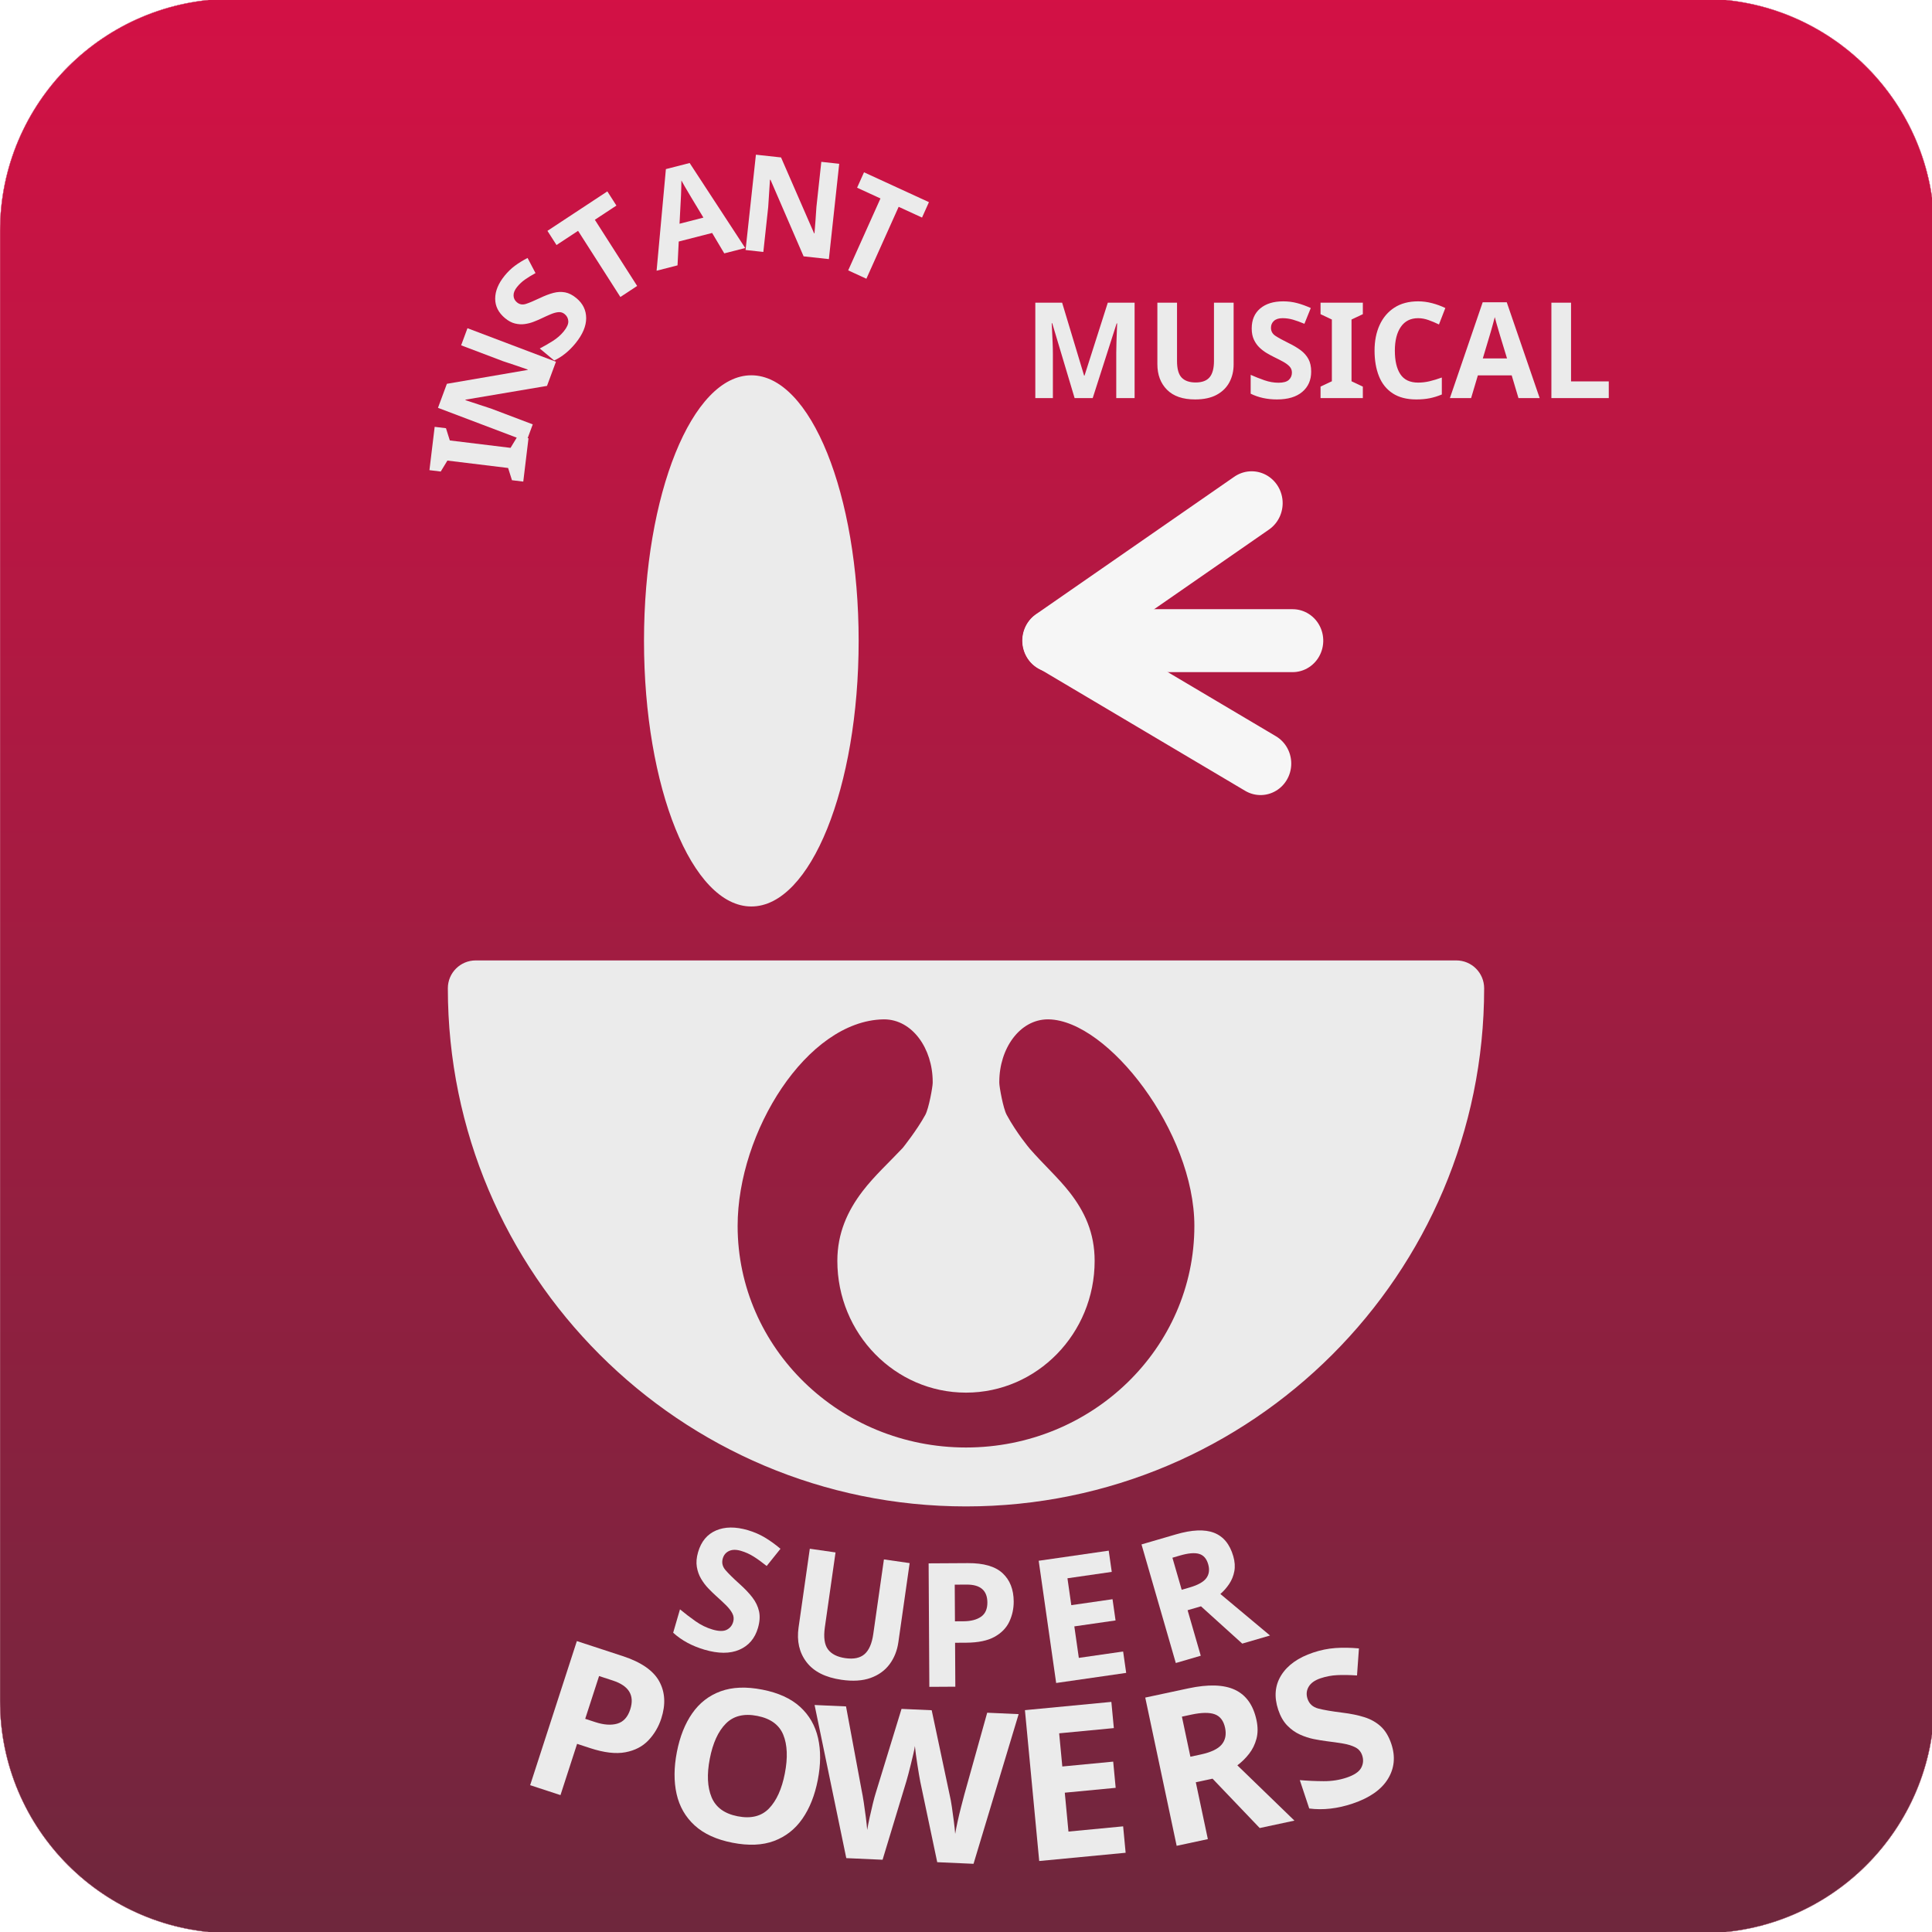
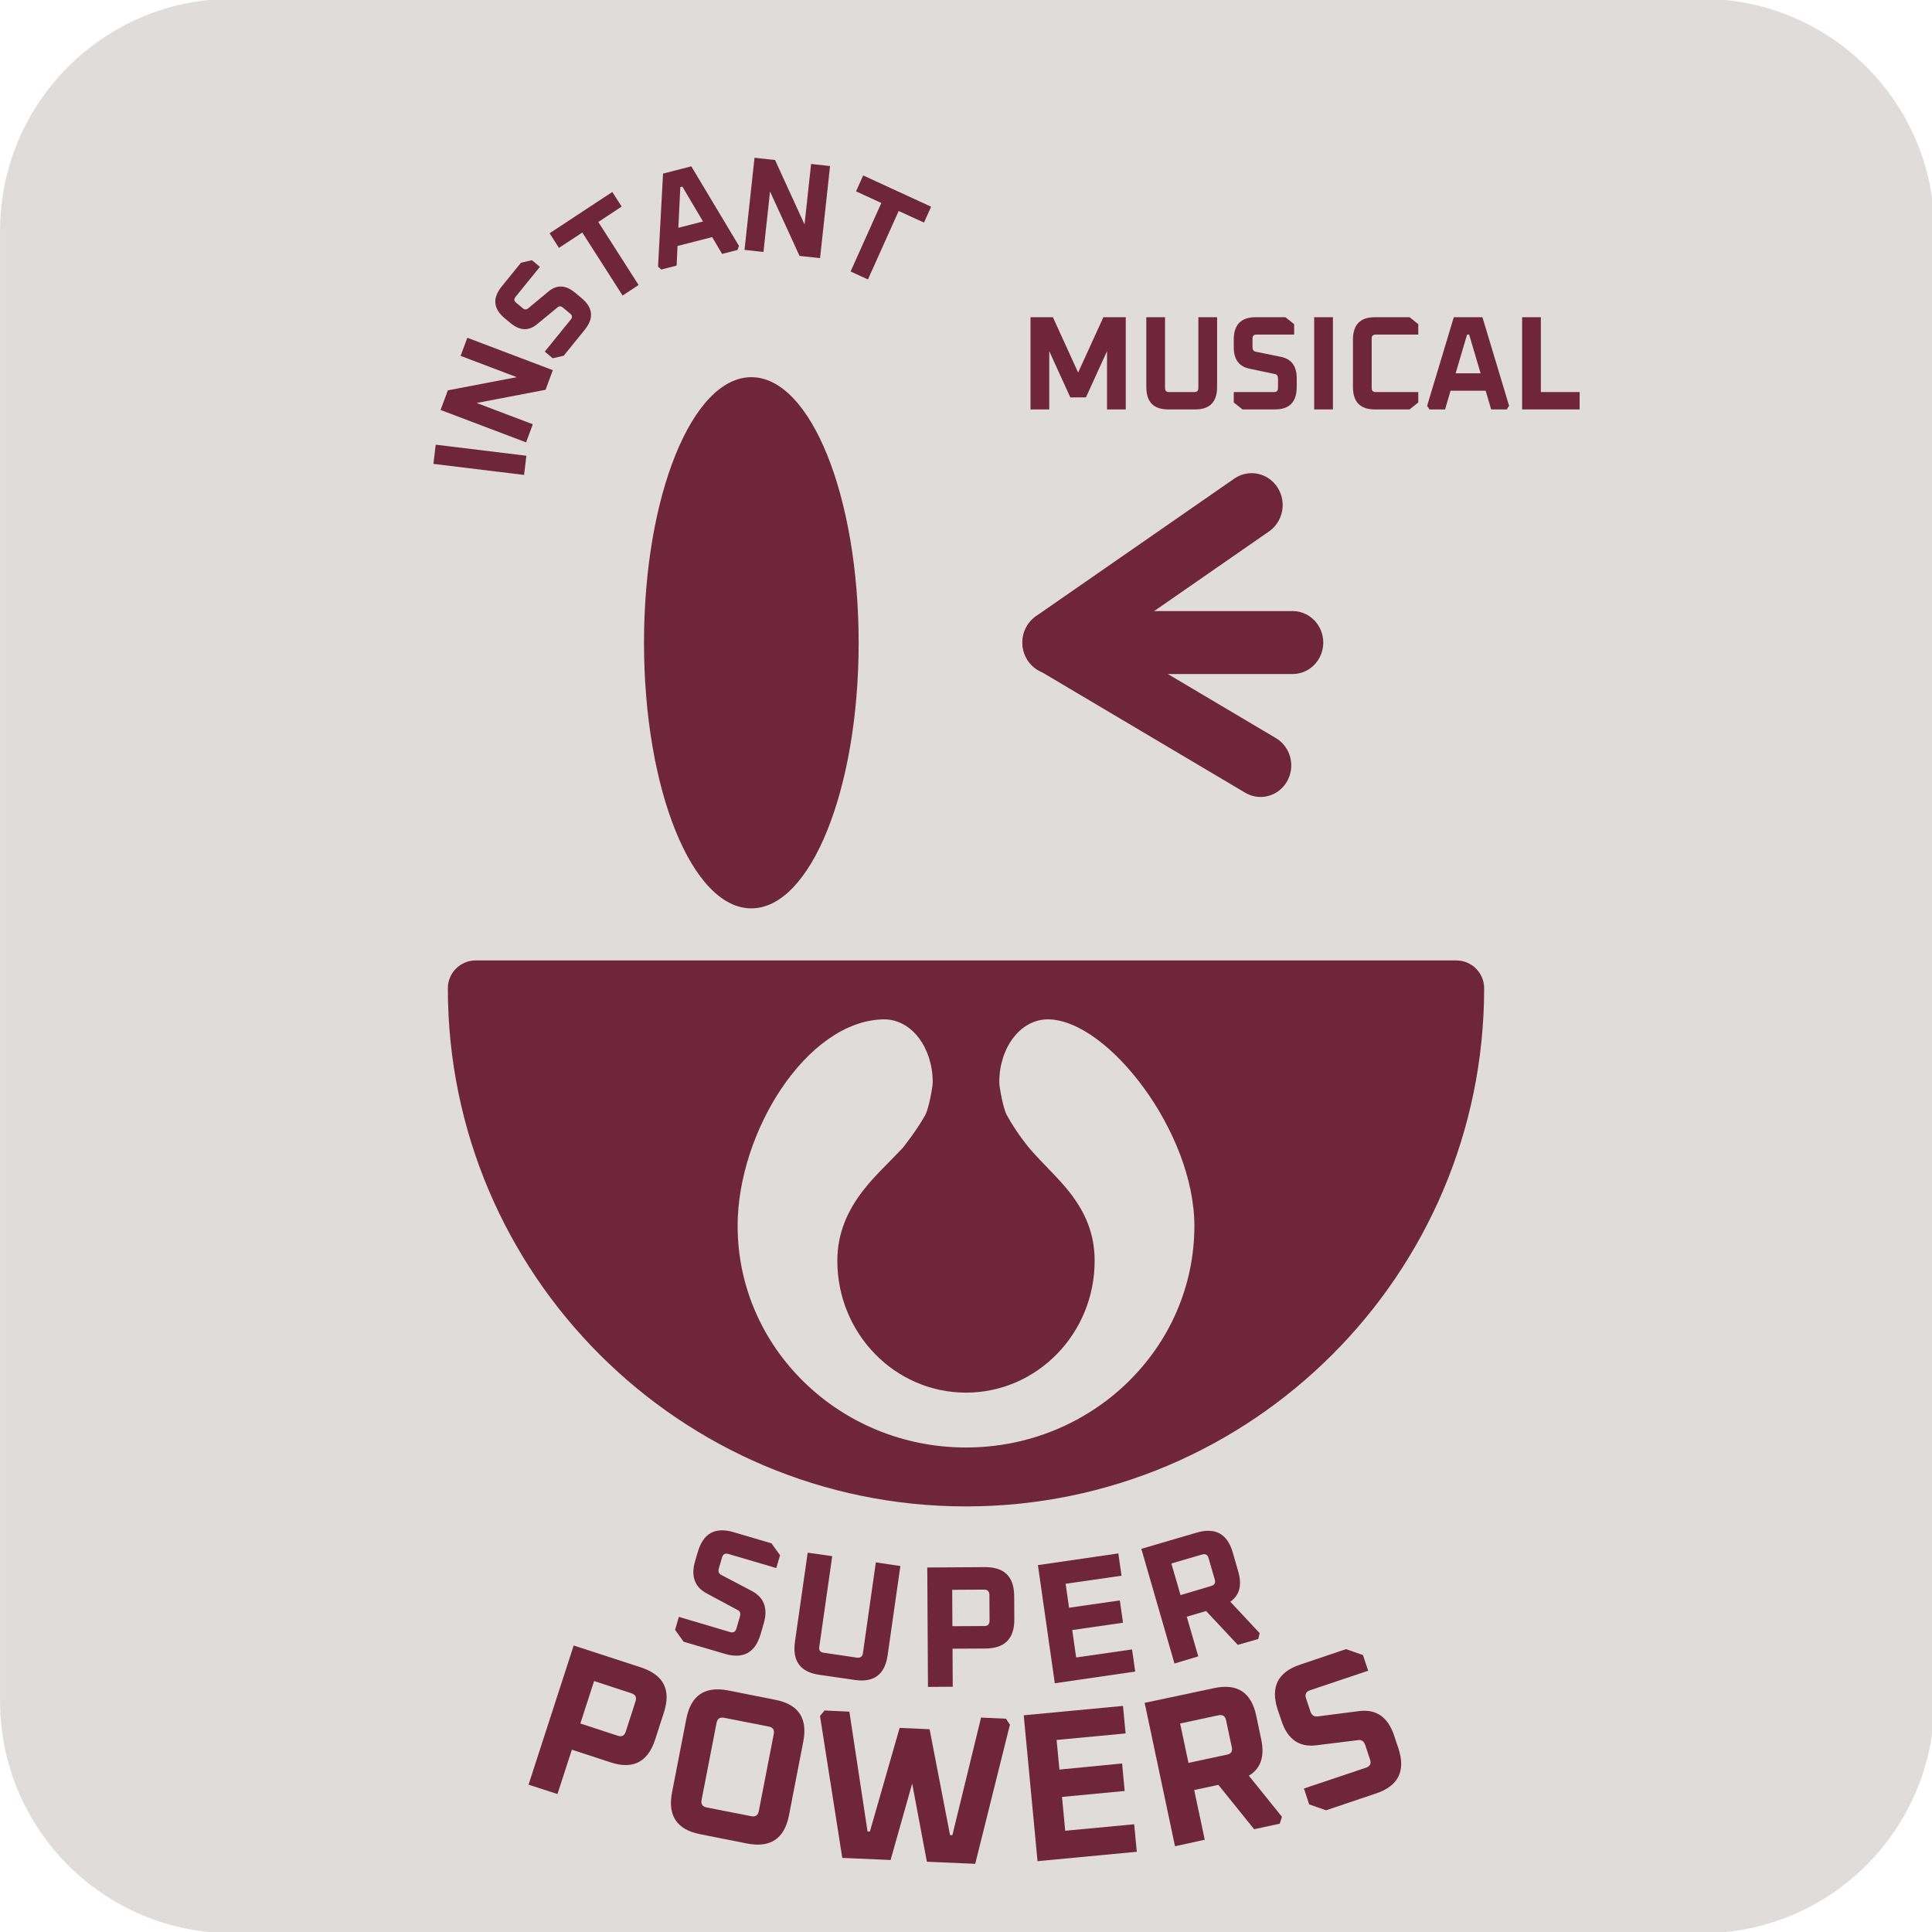
<svg xmlns="http://www.w3.org/2000/svg" width="100%" height="100%" viewBox="0 0 10240 10240" version="1.1" xml:space="preserve" style="fill-rule:evenodd;clip-rule:evenodd;stroke-linecap:round;stroke-linejoin:round;stroke-miterlimit:1.5;">
-   <g id="LIGHT" transform="matrix(1,0,0,1,-927.244,-927.244)">
-     <g id="Royal-Society-Plum" transform="matrix(0.847743,0,0,0.847743,927.244,920.737)">
-       <path d="M12094.5,1451.34L12094.5,10643.1C12094.5,11444.2 11444.2,12094.5 10643.1,12094.5L1451.34,12094.5C650.323,12094.5 0,11444.2 0,10643.1L0,1451.34C0,650.323 650.323,0 1451.34,0L10643.1,0C11444.2,0 12094.5,650.323 12094.5,1451.34Z" style="fill:rgb(111,38,61);stroke:rgb(246,246,246);stroke-width:1.18px;" />
-     </g>
-     <g id="Royal-Society-Red" transform="matrix(0.847743,0,0,0.847743,927.244,920.737)">
-       <path d="M12094.5,1451.34L12094.5,10643.1C12094.5,11444.2 11444.2,12094.5 10643.1,12094.5L1451.34,12094.5C650.323,12094.5 0,11444.2 0,10643.1L0,1451.34C0,650.323 650.323,0 1451.34,0L10643.1,0C11444.2,0 12094.5,650.323 12094.5,1451.34Z" style="fill:rgb(211,18,69);stroke:rgb(246,246,246);stroke-width:1.18px;" />
-     </g>
+   <g id="LIGHT-embedded" transform="matrix(1,0,0,1,-927.244,-927.244)">
    <g id="Royal-Society-Grey" transform="matrix(0.847743,0,0,0.847743,927.244,920.737)">
      <path d="M12094.5,1451.34L12094.5,10643.1C12094.5,11444.2 11444.2,12094.5 10643.1,12094.5L1451.34,12094.5C650.323,12094.5 0,11444.2 0,10643.1L0,1451.34C0,650.323 650.323,0 1451.34,0L10643.1,0C11444.2,0 12094.5,650.323 12094.5,1451.34Z" style="fill:rgb(224,220,219);stroke:rgb(246,246,246);stroke-width:1.18px;" />
    </g>
    <g id="Logo" transform="matrix(62.1718,0,0,62.1718,2938.65,4359.09)">
      <path d="M94.173,29.051C94.173,27.741 93.11,26.678 91.799,26.678L8.201,26.678C6.89,26.678 5.827,27.741 5.827,29.051C5.827,53.431 25.62,73.224 50,73.224C74.38,73.224 94.173,53.431 94.173,29.051ZM53.472,39.849C53.166,39.29 52.845,37.466 52.84,37.134C52.839,37.101 52.839,37.068 52.839,37.034C52.839,34.192 54.58,31.701 56.991,31.701C57.013,31.701 57.034,31.701 57.055,31.702C62.111,31.808 69.469,41.299 69.469,49.311C69.469,59.737 60.745,68.201 50,68.201C39.255,68.201 30.531,59.737 30.531,49.311C30.531,41.299 36.436,31.839 42.945,31.702C42.966,31.701 42.987,31.701 43.009,31.701C45.42,31.701 47.161,34.192 47.161,37.034C47.161,37.067 47.161,37.1 47.16,37.134C47.155,37.467 46.834,39.29 46.529,39.849C45.818,41.151 44.62,42.648 44.601,42.668C43.458,43.885 42.186,45.043 41.191,46.343C39.901,48.028 39.032,49.929 39.032,52.291C39.032,58.491 43.947,63.524 50,63.524C56.053,63.524 60.967,58.491 60.967,52.291C60.967,49.895 60.11,48.075 58.814,46.421C57.854,45.196 56.608,44.074 55.442,42.737C55.367,42.648 54.318,41.4 53.472,39.849Z" style="fill:rgb(111,38,61);" />
    </g>
-     <g id="Text-Source" transform="matrix(1.39871,0,0,1.42964,-2078.87,-4974.99)">
-       <g transform="matrix(0.558221,0,0,0.548775,2156.53,2797.19)">
-         <g transform="matrix(0.959732,0.280919,-0.280919,0.959732,3967.24,-719.731)">
-           <text x="4494.09px" y="13478.1px" style="font-family:'Oxanium-Bold', 'Oxanium';font-weight:700;font-size:1168.4px;fill:rgb(111,38,61);">S</text>
-         </g>
-         <g transform="matrix(0.989878,0.141918,-0.141918,0.989878,1997.64,-608.863)">
-           <text x="5267.37px" y="13700.4px" style="font-family:'Oxanium-Bold', 'Oxanium';font-weight:700;font-size:1168.4px;fill:rgb(111,38,61);">U</text>
-         </g>
-         <g transform="matrix(0.999983,-0.00580669,0.00580669,0.999983,-80.1581,36.1783)">
-           <text x="6190.33px" y="13822.4px" style="font-family:'Oxanium-Bold', 'Oxanium';font-weight:700;font-size:1168.4px;fill:rgb(111,38,61);">P</text>
-         </g>
-         <g transform="matrix(0.98985,-0.142114,0.142114,0.98985,-1891.13,1142.41)">
-           <text x="7052.31px" y="13810.7px" style="font-family:'Oxanium-Bold', 'Oxanium';font-weight:700;font-size:1168.4px;fill:rgb(111,38,61);">E</text>
-         </g>
-         <g transform="matrix(0.96028,-0.279039,0.279039,0.96028,-3507.58,2739.13)">
-           <text x="7867.57px" y="13690.1px" style="font-family:'Oxanium-Bold', 'Oxanium';font-weight:700;font-size:1168.4px;fill:rgb(111,38,61);">R</text>
-         </g>
+     <g transform="matrix(1.39871,0,0,1.42964,-2078.87,-4974.99)">
+       <g transform="matrix(4.0549,0,0,67.8026,880.039,-87004.4)">
+         <path d="M943.861,1433.21L947.386,1432.5L995.241,1433.33C998.328,1433.38 1000.32,1433.32 1001.23,1433.13L1004.48,1432.48C1005.35,1432.31 1004.57,1432.18 1002.11,1432.12L973.817,1431.23C962.191,1430.88 958.441,1430.28 962.568,1429.45L965.098,1428.95C970.159,1427.93 981.334,1427.57 998.624,1427.87L1033.97,1428.48L1041.97,1429.13L1038.44,1429.83L993.676,1429.06C990.588,1429.01 988.593,1429.07 987.689,1429.26L984.752,1429.85C983.909,1430.02 984.698,1430.14 987.12,1430.21L1015.46,1431.08C1027.09,1431.44 1030.84,1432.04 1026.71,1432.86L1023.82,1433.44C1018.76,1434.46 1007.58,1434.82 990.293,1434.52L951.854,1433.86L943.861,1433.21Z" style="fill:rgb(111,38,61);" />
      </g>
-       <g transform="matrix(0.558221,0,0,0.548775,1419.3,3136.91)">
-         <g transform="matrix(0.950834,0.309701,-0.309701,0.950834,4517.47,-801.676)">
-           <text x="4783.65px" y="13827.1px" style="font-family:'Oxanium-Bold', 'Oxanium';font-weight:700;font-size:1433.94px;fill:rgb(111,38,61);">P</text>
-         </g>
-         <g transform="matrix(0.981515,0.191387,-0.191387,0.981515,2810.56,-833.901)">
-           <text x="5722.14px" y="14132.5px" style="font-family:'Oxanium-Bold', 'Oxanium';font-weight:700;font-size:1433.94px;fill:rgb(111,38,61);">O</text>
-         </g>
-         <g transform="matrix(0.999011,0.0444702,-0.0444702,0.999011,644.787,-287.83)">
-           <text x="6791.61px" y="14348.2px" style="font-family:'Oxanium-Bold', 'Oxanium';font-weight:700;font-size:1433.94px;fill:rgb(111,38,61);">W</text>
-         </g>
-         <g transform="matrix(0.99551,-0.0946549,0.0946549,0.99551,-1325.27,843.96)">
-           <text x="8233.53px" y="14391.6px" style="font-family:'Oxanium-Bold', 'Oxanium';font-weight:700;font-size:1433.94px;fill:rgb(111,38,61);">E</text>
-         </g>
-         <g transform="matrix(0.978076,-0.208251,0.208251,0.978076,-2777.69,2223.01)">
-           <text x="9168.8px" y="14303.5px" style="font-family:'Oxanium-Bold', 'Oxanium';font-weight:700;font-size:1433.94px;fill:rgb(111,38,61);">R</text>
-         </g>
-         <g transform="matrix(0.948564,-0.316586,0.316586,0.948564,-3938.87,3937.28)">
-           <text x="10147.4px" y="14090.4px" style="font-family:'Oxanium-Bold', 'Oxanium';font-weight:700;font-size:1433.94px;fill:rgb(111,38,61);">S</text>
-         </g>
+       <g transform="matrix(4.0549,0,0,67.8026,880.039,-87004.4)">
+         <path d="M1055.87,1433.87L1067.79,1428.99L1090.72,1429.18L1078.62,1434.14C1078.16,1434.33 1079.53,1434.44 1082.71,1434.46L1113.92,1434.73C1117.1,1434.75 1118.92,1434.67 1119.38,1434.49L1131.48,1429.52L1154.4,1429.72L1142.49,1434.6C1139.93,1435.65 1129.74,1436.1 1111.9,1435.95L1078.79,1435.67C1060.95,1435.52 1053.32,1434.92 1055.87,1433.87Z" style="fill:rgb(111,38,61);" />
      </g>
-       <g transform="matrix(0.277025,0,0,0.278361,6594.22,4294.83)">
-         <g transform="matrix(1779.93,0,0,1779.93,6031.7,2870.19)">
-                 </g>
-         <text x="-2095.46px" y="2870.18px" style="font-family:'Oxanium-Bold', 'Oxanium';font-weight:700;font-size:1779.93px;fill:rgb(111,38,61);">MUSICAL</text>
+       <g transform="matrix(4.0549,0,0,67.8026,880.039,-87004.4)">
+         <path d="M1180.19,1436.33L1179.54,1429.8L1233.59,1429.78C1251.6,1429.78 1260.66,1430.3 1260.77,1431.36L1260.89,1432.63C1260.99,1433.69 1252.04,1434.22 1234.03,1434.23L1203.14,1434.24L1203.35,1436.32L1180.19,1436.33ZM1203.02,1433.01L1232.94,1433C1236.15,1433 1237.75,1432.9 1237.74,1432.71L1237.6,1431.3C1237.58,1431.11 1235.96,1431.01 1232.74,1431.01L1202.83,1431.02L1203.02,1433.01Z" style="fill:rgb(111,38,61);" />
      </g>
-       <g transform="matrix(0.479992,-0.278821,0.279925,0.475608,3353.16,5200.39)">
-         <g transform="matrix(0.60503,-0.796203,0.796203,0.60503,-652.214,1201.5)">
-           <text x="884.922px" y="1258.14px" style="font-family:'Oxanium-Bold', 'Oxanium';font-weight:700;font-size:902.853px;fill:rgb(111,38,61);">I</text>
-         </g>
-         <g transform="matrix(0.775502,-0.631345,0.631345,0.775502,-448.304,866.684)">
-           <text x="994.514px" y="1063.71px" style="font-family:'Oxanium-Bold', 'Oxanium';font-weight:700;font-size:902.853px;fill:rgb(111,38,61);">N</text>
-         </g>
-         <g transform="matrix(0.938119,-0.346314,0.346314,0.938119,-145.001,549.744)">
-           <text x="1465.8px" y="680.615px" style="font-family:'Oxanium-Bold', 'Oxanium';font-weight:700;font-size:902.853px;fill:rgb(111,38,61);">S</text>
-         </g>
-         <g transform="matrix(0.998916,-0.0465409,0.0465409,0.998916,-21.5188,89.2581)">
-           <text x="1906.04px" y="506.741px" style="font-family:'Oxanium-Bold', 'Oxanium';font-weight:700;font-size:902.853px;fill:rgb(111,38,61);">T</text>
-         </g>
-         <g transform="matrix(0.960367,0.278737,-0.278737,0.960367,226.184,-650.667)">
-           <text x="2401.18px" y="470.046px" style="font-family:'Oxanium-Bold', 'Oxanium';font-weight:700;font-size:902.853px;fill:rgb(111,38,61);">A</text>
-         </g>
-         <g transform="matrix(0.803558,0.595227,-0.595227,0.803558,937.483,-1624.28)">
-           <text x="2929.55px" y="608.163px" style="font-family:'Oxanium-Bold', 'Oxanium';font-weight:700;font-size:902.853px;fill:rgb(111,38,61);">N</text>
-         </g>
-         <g transform="matrix(0.577221,0.816588,-0.816588,0.577221,2237.97,-2380.62)">
-           <text x="3418.05px" y="970.985px" style="font-family:'Oxanium-Bold', 'Oxanium';font-weight:700;font-size:902.853px;fill:rgb(111,38,61);">T</text>
-         </g>
+       <g transform="matrix(4.0549,0,0,67.8026,880.039,-87004.4)">
+         <path d="M1298.72,1436.13L1282.94,1429.67L1358.1,1429.03L1361.07,1430.25L1308.84,1430.69L1312.04,1432L1359.49,1431.6L1362.46,1432.82L1315.02,1433.22L1318.67,1434.72L1370.9,1434.28L1373.87,1435.49L1298.72,1436.13Z" style="fill:rgb(111,38,61);" />
+       </g>
+       <g transform="matrix(4.0549,0,0,67.8026,880.039,-87004.4)">
+         <path d="M1410.56,1435.05L1379.59,1428.78L1431.49,1427.89C1448.79,1427.6 1459.95,1427.96 1464.98,1428.97L1470.1,1430.01C1473.84,1430.77 1471.38,1431.32 1462.73,1431.67L1490.15,1433.39L1488.87,1433.71L1469.72,1434.03L1440.1,1432.18L1422.03,1432.49L1432.8,1434.66L1410.56,1435.05ZM1416.2,1431.31L1444.93,1430.81C1448.02,1430.76 1449.11,1430.64 1448.21,1430.46L1442.38,1429.28C1441.48,1429.1 1439.49,1429.04 1436.4,1429.09L1407.67,1429.58L1416.2,1431.31Z" style="fill:rgb(111,38,61);" />
+       </g>
+       <g transform="matrix(4.92155,0,0,70.8822,-173.569,-90776.8)">
+         <path d="M878.913,1432.26L913.669,1424.98L965.63,1426.13C982.95,1426.52 988.79,1427.3 983.148,1428.48L976.399,1429.9C970.757,1431.08 959.276,1431.48 941.956,1431.09L912.264,1430.43L901.182,1432.75L878.913,1432.26ZM918.812,1429.06L947.576,1429.7C950.669,1429.77 952.719,1429.7 953.727,1429.49L961.282,1427.9C962.29,1427.69 961.247,1427.55 958.154,1427.48L929.39,1426.84L918.812,1429.06Z" style="fill:rgb(111,38,61);" />
+       </g>
+       <g transform="matrix(4.92155,0,0,70.8822,-173.569,-90776.8)">
+         <path d="M989.403,1432.66L1000.42,1428.81C1003.91,1427.59 1014.59,1427.1 1032.47,1427.33L1068.87,1427.82C1086.75,1428.06 1093.94,1428.78 1090.46,1430L1079.44,1433.86C1075.95,1435.08 1065.27,1435.57 1047.39,1435.34L1010.99,1434.85C993.113,1434.61 985.916,1433.88 989.403,1432.66ZM1012.14,1433.06C1011.52,1433.28 1012.8,1433.4 1016,1433.45L1050.48,1433.91C1053.67,1433.95 1055.58,1433.86 1056.2,1433.64L1067.72,1429.61C1068.34,1429.39 1067.06,1429.26 1063.86,1429.22L1029.38,1428.76C1026.19,1428.72 1024.28,1428.81 1023.66,1429.03L1012.14,1433.06Z" style="fill:rgb(111,38,61);" />
+       </g>
+       <g transform="matrix(4.92155,0,0,70.8822,-173.569,-90776.8)">
+         <path d="M1103.33,1428.67L1106.77,1428.38L1125.94,1428.44L1139.93,1434.71L1141.72,1434.71L1164.63,1429.29L1187.7,1429.36L1203.46,1434.9L1205.25,1434.9L1227.33,1428.75L1246.51,1428.81L1249.56,1429.12L1222.83,1436.4L1185.62,1436.29L1174.29,1432.2L1157.67,1436.2L1120.47,1436.09L1103.33,1428.67Z" style="fill:rgb(111,38,61);" />
+       </g>
+       <g transform="matrix(4.92155,0,0,70.8822,-173.569,-90776.8)">
+         <path d="M1270.81,1436.26L1260.18,1428.63L1336.61,1428.14L1338.61,1429.58L1285.5,1429.92L1287.66,1431.47L1335.91,1431.15L1337.91,1432.59L1289.66,1432.9L1292.12,1434.67L1345.23,1434.33L1347.23,1435.77L1270.81,1436.26Z" style="fill:rgb(111,38,61);" />
+       </g>
+       <g transform="matrix(4.92155,0,0,70.8822,-173.569,-90776.8)">
+         <path d="M1376.66,1435.48L1353.29,1427.98L1406.74,1427.21C1424.55,1426.95 1435.36,1427.43 1439.15,1428.64L1443.01,1429.88C1445.84,1430.79 1442.66,1431.42 1433.5,1431.79L1459,1433.94L1457.31,1434.3L1437.58,1434.59L1410.05,1432.27L1391.43,1432.54L1399.56,1435.14L1376.66,1435.48ZM1387.03,1431.12L1416.62,1430.69C1419.8,1430.65 1421.05,1430.52 1420.38,1430.3L1415.97,1428.89C1415.3,1428.67 1413.37,1428.59 1410.18,1428.63L1380.6,1429.06L1387.03,1431.12Z" style="fill:rgb(111,38,61);" />
+       </g>
+       <g transform="matrix(4.92155,0,0,70.8822,-173.569,-90776.8)">
+         <path d="M1479.95,1433.29L1475.94,1432.46L1523.76,1431.37C1526.85,1431.3 1527.88,1431.16 1526.85,1430.95L1523.14,1430.19C1522.14,1429.99 1520.29,1429.9 1517.59,1429.93L1485.44,1430.2C1472.28,1430.31 1463.34,1429.89 1458.64,1428.92L1455.75,1428.34C1449.99,1427.16 1455.74,1426.37 1473.02,1425.98L1508.35,1425.17L1521.37,1425.48L1525.38,1426.3L1480.64,1427.32C1477.56,1427.39 1476.53,1427.53 1477.56,1427.75L1480.9,1428.43C1481.87,1428.63 1483.72,1428.71 1486.46,1428.69L1518.55,1428.41C1531.72,1428.3 1540.65,1428.73 1545.36,1429.69L1548.65,1430.36C1554.42,1431.54 1548.66,1432.33 1531.38,1432.72L1492.97,1433.6L1479.95,1433.29Z" style="fill:rgb(111,38,61);" />
+       </g>
+       <g transform="matrix(0.277025,0,0,0.278361,6594.22,4847.41)">
+         <path d="M-1949.51,2870.18L-1949.51,1642.03L-1643.36,1642.03L-1298.05,2378.93L-952.748,1642.03L-646.6,1642.03L-646.6,2870.18L-902.909,2870.18L-902.909,2094.14L-1191.26,2709.99L-1404.85,2709.99L-1693.2,2094.14L-1693.2,2870.18L-1949.51,2870.18Z" style="fill:rgb(111,38,61);" />
+       </g>
+       <g transform="matrix(0.277025,0,0,0.278361,6594.22,4847.41)">
+         <path d="M-365.371,2571.16L-365.371,1642.03L-109.061,1642.03L-109.061,2585.4C-109.061,2620.99 -91.261,2638.79 -55.663,2638.79L293.204,2638.79C328.802,2638.79 346.601,2620.99 346.601,2585.4L346.601,1642.03L602.911,1642.03L602.911,2571.16C602.911,2770.51 503.235,2870.18 303.883,2870.18L-66.342,2870.18C-265.695,2870.18 -365.371,2770.51 -365.371,2571.16Z" style="fill:rgb(111,38,61);" />
+       </g>
+       <g transform="matrix(0.277025,0,0,0.278361,6594.22,4847.41)">
+         <path d="M830.742,2777.63L830.742,2638.79L1382.52,2638.79C1418.12,2638.79 1435.92,2620.99 1435.92,2585.4L1435.92,2457.24C1435.92,2422.83 1421.09,2403.25 1391.42,2398.5L1044.33,2327.31C901.94,2298.83 830.742,2203.3 830.742,2040.74L830.742,1941.06C830.742,1741.71 930.419,1642.03 1129.77,1642.03L1537.38,1642.03L1656.63,1734.59L1656.63,1873.42L1140.45,1873.42C1104.85,1873.42 1087.05,1891.22 1087.05,1926.82L1087.05,2042.52C1087.05,2075.74 1101.88,2095.32 1131.55,2101.26L1478.64,2170.67C1621.03,2199.15 1692.23,2294.68 1692.23,2457.24L1692.23,2571.16C1692.23,2770.51 1592.55,2870.18 1393.2,2870.18L949.998,2870.18L830.742,2777.63Z" style="fill:rgb(111,38,61);" />
+       </g>
+       <g transform="matrix(0.277025,0,0,0.278361,6594.22,4847.41)">
+         <rect x="1930.74" y="1642.03" width="256.31" height="1228.15" style="fill:rgb(111,38,61);" />
+       </g>
+       <g transform="matrix(0.277025,0,0,0.278361,6594.22,4847.41)">
+         <path d="M2461.16,2571.16L2461.16,1941.06C2461.16,1741.71 2560.83,1642.03 2760.19,1642.03L3235.43,1642.03L3354.68,1734.59L3354.68,1873.42L2770.87,1873.42C2735.27,1873.42 2717.47,1891.22 2717.47,1926.82L2717.47,2585.4C2717.47,2620.99 2735.27,2638.79 2770.87,2638.79L3354.68,2638.79L3354.68,2777.63L3235.43,2870.18L2760.19,2870.18C2560.83,2870.18 2461.16,2770.51 2461.16,2571.16Z" style="fill:rgb(111,38,61);" />
+       </g>
+       <g transform="matrix(0.277025,0,0,0.278361,6594.22,4847.41)">
+         <path d="M3475.72,2822.13L3840.6,1642.03L4232.19,1642.03L4597.07,2822.13L4565.04,2870.18L4351.44,2870.18L4276.69,2620.99L3796.11,2620.99L3721.35,2870.18L3507.76,2870.18L3475.72,2822.13ZM3865.52,2389.6L4207.27,2389.6L4050.64,1873.42L4022.16,1873.42L3865.52,2389.6Z" style="fill:rgb(111,38,61);" />
+       </g>
+       <g transform="matrix(0.277025,0,0,0.278361,6594.22,4847.41)">
+         <path d="M4775.07,2870.18L4775.07,1642.03L5031.38,1642.03L5031.38,2638.79L5561.8,2638.79L5561.8,2870.18L4775.07,2870.18Z" style="fill:rgb(111,38,61);" />
+       </g>
+       <g transform="matrix(2.09747,-1.21839,2.52018,4.28193,1281.05,4267.87)">
+         <path d="M674.978,570.71L561.47,528.845L579.471,517.347L692.979,559.212L674.978,570.71Z" style="fill:rgb(111,38,61);" />
+       </g>
+       <g transform="matrix(2.09747,-1.21839,2.52018,4.28193,1281.05,4267.87)">
+         <path d="M702.946,550.471L612.94,496.81L637.936,486.933L740.929,504.815L681.838,469.585L704.911,460.468L794.917,514.129L769.921,524.006L666.928,506.124L726.019,541.353L702.946,550.471Z" style="fill:rgb(111,38,61);" />
+       </g>
+       <g transform="matrix(2.09747,-1.21839,2.52018,4.28193,1281.05,4267.87)">
+         <path d="M804.016,506.412L798.434,499.074L858.521,488.308C862.397,487.614 863.62,486.325 862.189,484.444L857.037,477.67C855.654,475.852 853.251,475.106 849.83,475.434L809.172,478.443C792.521,479.716 780.928,476.057 774.393,467.464L770.386,462.196C762.372,451.659 769.219,444.446 790.928,440.556L835.314,432.603L852.021,435.169L857.602,442.507L801.393,452.578C797.516,453.273 796.293,454.561 797.724,456.442L802.375,462.557C803.711,464.313 806.113,465.059 809.582,464.794L850.169,461.69C866.82,460.417 878.413,464.077 884.948,472.669L889.527,478.69C897.541,489.227 890.694,496.44 868.985,500.33L820.723,508.977L804.016,506.412Z" style="fill:rgb(111,38,61);" />
+       </g>
+       <g transform="matrix(2.09747,-1.21839,2.52018,4.28193,1281.05,4267.87)">
+         <path d="M897.973,437.588L896.723,424.565L1013.13,421.933L1014.38,434.955L971.035,435.936L976.419,492.033L946.7,492.705L941.315,436.608L897.973,437.588Z" style="fill:rgb(111,38,61);" />
+       </g>
+       <g transform="matrix(2.09747,-1.21839,2.52018,4.28193,1281.05,4267.87)">
+         <path d="M1016.84,487.624L1095.7,429.502L1139.35,435.652L1141.85,505.234L1136.72,507.332L1112.91,503.977L1112.64,489.32L1059.06,481.773L1042.67,494.082L1018.86,490.728L1016.84,487.624ZM1074.29,470.343L1112.38,475.71L1111.62,445.321L1108.45,444.873L1074.29,470.343Z" style="fill:rgb(111,38,61);" />
+       </g>
+       <g transform="matrix(2.09747,-1.21839,2.52018,4.28193,1281.05,4267.87)">
+         <path d="M1146.24,509.957L1231.1,454.355L1257,463.667L1246.78,516.526L1302.49,480.022L1326.4,488.618L1241.54,544.22L1215.64,534.908L1225.86,482.049L1170.15,518.553L1146.24,509.957Z" style="fill:rgb(111,38,61);" />
+       </g>
+       <g transform="matrix(2.09747,-1.21839,2.52018,4.28193,1281.05,4267.87)">
+         <path d="M1341.76,514.912L1363.69,507.387L1430.96,553.573L1409.02,561.098L1383.98,543.901L1289.5,576.317L1272.32,564.525L1366.8,532.109L1341.76,514.912Z" style="fill:rgb(111,38,61);" />
      </g>
    </g>
-     <g id="Eyes---Wink-Light" transform="matrix(4.30883,0,0,4.42535,540.236,-388.468)">
+     <g id="Eyes---Wink-Light" transform="matrix(4.30883,0,0,4.42535,540.236,401.532)">
      <g id="wink" transform="matrix(1,0,0,1,-422.945,12.0334)">
        <g transform="matrix(1,0,0,1,-12.5728,0)">
          <path d="M1821.03,876.34L2064.95,711.633" style="fill:none;stroke:rgb(111,38,61);stroke-width:76.32px;" />
        </g>
        <g transform="matrix(0.437908,0.89902,-0.89902,0.437908,1798.86,-1144.56)">
          <path d="M1821.03,876.34L2064.95,711.633" style="fill:none;stroke:rgb(111,38,61);stroke-width:75.53px;" />
        </g>
        <g transform="matrix(0.828749,0.55962,-0.55962,0.828749,789.697,-869.012)">
          <path d="M1821.03,876.34L2064.95,711.633" style="fill:none;stroke:rgb(111,38,61);stroke-width:75.39px;" />
        </g>
      </g>
      <g id="Left-Eye" transform="matrix(1,0,0,1,162.355,55.0469)">
        <ellipse cx="851.651" cy="833.592" rx="132.017" ry="318.098" style="fill:rgb(111,38,61);" />
      </g>
    </g>
  </g>
-   <g id="DARK" transform="matrix(1,0,0,1,-927.244,-927.244)">
-     <g id="Royal-Society-Plum1" transform="matrix(0.847743,0,0,0.847743,927.244,920.737)">
-       <path d="M12094.5,1451.34L12094.5,10643.1C12094.5,11444.2 11444.2,12094.5 10643.1,12094.5L1451.34,12094.5C650.323,12094.5 0,11444.2 0,10643.1L0,1451.34C0,650.323 650.323,0 1451.34,0L10643.1,0C11444.2,0 12094.5,650.323 12094.5,1451.34Z" style="fill:rgb(111,38,61);stroke:rgb(246,246,246);stroke-width:1.18px;" />
-     </g>
-     <g id="Royal-Society-Red1" transform="matrix(0.847743,0,0,0.847743,927.244,920.737)">
-       <path d="M12094.5,1451.34L12094.5,10643.1C12094.5,11444.2 11444.2,12094.5 10643.1,12094.5L1451.34,12094.5C650.323,12094.5 0,11444.2 0,10643.1L0,1451.34C0,650.323 650.323,0 1451.34,0L10643.1,0C11444.2,0 12094.5,650.323 12094.5,1451.34Z" style="fill:rgb(211,18,69);stroke:rgb(246,246,246);stroke-width:1.18px;" />
-     </g>
-     <g id="Royal-Society-Gradient" transform="matrix(0.847743,0,0,0.847743,927.244,920.737)">
-       <path d="M12094.5,1451.34L12094.5,10643.1C12094.5,11444.2 11444.2,12094.5 10643.1,12094.5L1451.34,12094.5C650.323,12094.5 0,11444.2 0,10643.1L0,1451.34C0,650.323 650.323,0 1451.34,0L10643.1,0C11444.2,0 12094.5,650.323 12094.5,1451.34Z" style="fill:url(#_Linear1);stroke:rgb(246,246,246);stroke-width:1.18px;" />
-     </g>
-     <g id="Logo-Light" transform="matrix(62.1718,0,0,62.1718,2938.65,4359.09)">
-       <path d="M94.173,29.051C94.173,27.741 93.11,26.678 91.799,26.678L8.201,26.678C6.89,26.678 5.827,27.741 5.827,29.051C5.827,53.431 25.62,73.224 50,73.224C74.38,73.224 94.173,53.431 94.173,29.051ZM53.472,39.849C53.166,39.29 52.845,37.466 52.84,37.134C52.839,37.101 52.839,37.068 52.839,37.034C52.839,34.192 54.58,31.701 56.991,31.701C57.013,31.701 57.034,31.701 57.055,31.702C62.111,31.808 69.469,41.299 69.469,49.311C69.469,59.737 60.745,68.201 50,68.201C39.255,68.201 30.531,59.737 30.531,49.311C30.531,41.299 36.436,31.839 42.945,31.702C42.966,31.701 42.987,31.701 43.009,31.701C45.42,31.701 47.161,34.192 47.161,37.034C47.161,37.067 47.161,37.1 47.16,37.134C47.155,37.467 46.834,39.29 46.529,39.849C45.818,41.151 44.62,42.648 44.601,42.668C43.458,43.885 42.186,45.043 41.191,46.343C39.901,48.028 39.032,49.929 39.032,52.291C39.032,58.491 43.947,63.524 50,63.524C56.053,63.524 60.967,58.491 60.967,52.291C60.967,49.895 60.11,48.075 58.814,46.421C57.854,45.196 56.608,44.074 55.442,42.737C55.367,42.648 54.318,41.4 53.472,39.849Z" style="fill:rgb(235,235,235);" />
-     </g>
-     <g id="Text-Source-Light" transform="matrix(1.39871,0,0,1.42964,-2078.87,-4974.99)">
-       <g transform="matrix(0.558221,0,0,0.548775,2156.53,2797.19)">
-         <g transform="matrix(0.959732,0.280919,-0.280919,0.959732,3967.24,-719.731)">
-           <text x="4494.09px" y="13478.1px" style="font-family:'Oxanium-Bold', 'Oxanium';font-weight:700;font-size:1168.4px;fill:rgb(235,235,235);">S</text>
-         </g>
-         <g transform="matrix(0.989878,0.141918,-0.141918,0.989878,1997.64,-608.863)">
-           <text x="5267.37px" y="13700.4px" style="font-family:'Oxanium-Bold', 'Oxanium';font-weight:700;font-size:1168.4px;fill:rgb(235,235,235);">U</text>
-         </g>
-         <g transform="matrix(0.999983,-0.00580669,0.00580669,0.999983,-80.1581,36.1783)">
-           <text x="6190.33px" y="13822.4px" style="font-family:'Oxanium-Bold', 'Oxanium';font-weight:700;font-size:1168.4px;fill:rgb(235,235,235);">P</text>
-         </g>
-         <g transform="matrix(0.98985,-0.142114,0.142114,0.98985,-1891.13,1142.41)">
-           <text x="7052.31px" y="13810.7px" style="font-family:'Oxanium-Bold', 'Oxanium';font-weight:700;font-size:1168.4px;fill:rgb(235,235,235);">E</text>
-         </g>
-         <g transform="matrix(0.96028,-0.279039,0.279039,0.96028,-3507.58,2739.13)">
-           <text x="7867.57px" y="13690.1px" style="font-family:'Oxanium-Bold', 'Oxanium';font-weight:700;font-size:1168.4px;fill:rgb(235,235,235);">R</text>
-         </g>
-       </g>
-       <g transform="matrix(0.558221,0,0,0.548775,1419.3,3136.91)">
-         <g transform="matrix(0.950834,0.309701,-0.309701,0.950834,4517.47,-801.676)">
-           <text x="4783.65px" y="13827.1px" style="font-family:'Oxanium-Bold', 'Oxanium';font-weight:700;font-size:1433.94px;fill:rgb(235,235,235);">P</text>
-         </g>
-         <g transform="matrix(0.981515,0.191387,-0.191387,0.981515,2810.56,-833.901)">
-           <text x="5722.14px" y="14132.5px" style="font-family:'Oxanium-Bold', 'Oxanium';font-weight:700;font-size:1433.94px;fill:rgb(235,235,235);">O</text>
-         </g>
-         <g transform="matrix(0.999011,0.0444702,-0.0444702,0.999011,644.787,-287.83)">
-           <text x="6791.61px" y="14348.2px" style="font-family:'Oxanium-Bold', 'Oxanium';font-weight:700;font-size:1433.94px;fill:rgb(235,235,235);">W</text>
-         </g>
-         <g transform="matrix(0.99551,-0.0946549,0.0946549,0.99551,-1325.27,843.96)">
-           <text x="8233.53px" y="14391.6px" style="font-family:'Oxanium-Bold', 'Oxanium';font-weight:700;font-size:1433.94px;fill:rgb(235,235,235);">E</text>
-         </g>
-         <g transform="matrix(0.978076,-0.208251,0.208251,0.978076,-2777.69,2223.01)">
-           <text x="9168.8px" y="14303.5px" style="font-family:'Oxanium-Bold', 'Oxanium';font-weight:700;font-size:1433.94px;fill:rgb(235,235,235);">R</text>
-         </g>
-         <g transform="matrix(0.948564,-0.316586,0.316586,0.948564,-3938.87,3937.28)">
-           <text x="10147.4px" y="14090.4px" style="font-family:'Oxanium-Bold', 'Oxanium';font-weight:700;font-size:1433.94px;fill:rgb(235,235,235);">S</text>
-         </g>
-       </g>
-       <g transform="matrix(0.277025,0,0,0.278361,6608.51,4805.44)">
-         <g transform="matrix(1779.93,0,0,1779.93,6031.7,2870.19)">
-                 </g>
-         <text x="-2095.46px" y="2870.18px" style="font-family:'Oxanium-Bold', 'Oxanium';font-weight:700;font-size:1779.93px;fill:rgb(235,235,235);">MUSICAL</text>
-       </g>
-       <g transform="matrix(0.479992,-0.278821,0.279925,0.475608,3353.16,5578.1)">
-         <g transform="matrix(0.60503,-0.796203,0.796203,0.60503,-652.214,1201.5)">
-           <text x="884.922px" y="1258.14px" style="font-family:'Oxanium-Bold', 'Oxanium';font-weight:700;font-size:902.853px;fill:rgb(235,235,235);">I</text>
-         </g>
-         <g transform="matrix(0.775502,-0.631345,0.631345,0.775502,-448.304,866.684)">
-           <text x="994.514px" y="1063.71px" style="font-family:'Oxanium-Bold', 'Oxanium';font-weight:700;font-size:902.853px;fill:rgb(235,235,235);">N</text>
-         </g>
-         <g transform="matrix(0.938119,-0.346314,0.346314,0.938119,-145.001,549.744)">
-           <text x="1465.8px" y="680.615px" style="font-family:'Oxanium-Bold', 'Oxanium';font-weight:700;font-size:902.853px;fill:rgb(235,235,235);">S</text>
-         </g>
-         <g transform="matrix(0.998916,-0.0465409,0.0465409,0.998916,-21.5188,89.2581)">
-           <text x="1906.04px" y="506.741px" style="font-family:'Oxanium-Bold', 'Oxanium';font-weight:700;font-size:902.853px;fill:rgb(235,235,235);">T</text>
-         </g>
-         <g transform="matrix(0.960367,0.278737,-0.278737,0.960367,226.184,-650.667)">
-           <text x="2401.18px" y="470.046px" style="font-family:'Oxanium-Bold', 'Oxanium';font-weight:700;font-size:902.853px;fill:rgb(235,235,235);">A</text>
-         </g>
-         <g transform="matrix(0.803558,0.595227,-0.595227,0.803558,937.483,-1624.28)">
-           <text x="2929.55px" y="608.163px" style="font-family:'Oxanium-Bold', 'Oxanium';font-weight:700;font-size:902.853px;fill:rgb(235,235,235);">N</text>
-         </g>
-         <g transform="matrix(0.577221,0.816588,-0.816588,0.577221,2237.97,-2380.62)">
-           <text x="3418.05px" y="970.985px" style="font-family:'Oxanium-Bold', 'Oxanium';font-weight:700;font-size:902.853px;fill:rgb(235,235,235);">T</text>
-         </g>
-       </g>
-     </g>
-     <g id="Eyes---Wink-Light1" transform="matrix(4.30883,0,0,4.42535,540.236,391.532)">
-       <g id="wink1" transform="matrix(1,0,0,1,-422.945,12.0334)">
-         <g transform="matrix(1,0,0,1,-12.5728,0)">
-           <path d="M1821.03,876.34L2064.95,711.633" style="fill:none;stroke:rgb(246,246,246);stroke-width:76.32px;" />
-         </g>
-         <g transform="matrix(0.437908,0.89902,-0.89902,0.437908,1798.86,-1144.56)">
-           <path d="M1821.03,876.34L2064.95,711.633" style="fill:none;stroke:rgb(246,246,246);stroke-width:75.53px;" />
-         </g>
-         <g transform="matrix(0.828749,0.55962,-0.55962,0.828749,789.697,-869.012)">
-           <path d="M1821.03,876.34L2064.95,711.633" style="fill:none;stroke:rgb(246,246,246);stroke-width:75.39px;" />
-         </g>
-       </g>
-       <g id="Left-Eye1" transform="matrix(1,0,0,1,162.355,55.0469)">
-         <ellipse cx="851.651" cy="833.592" rx="132.017" ry="318.098" style="fill:rgb(235,235,235);" />
-       </g>
-     </g>
-   </g>
-   <defs>
-     <linearGradient id="_Linear1" x1="0" y1="0" x2="1" y2="0" gradientUnits="userSpaceOnUse" gradientTransform="matrix(7.40574e-13,-12094.5,12094.5,7.40574e-13,6047.24,12094.5)">
-       <stop offset="0" style="stop-color:rgb(110,39,61);stop-opacity:1" />
-       <stop offset="1" style="stop-color:rgb(211,17,69);stop-opacity:1" />
-     </linearGradient>
-   </defs>
</svg>
